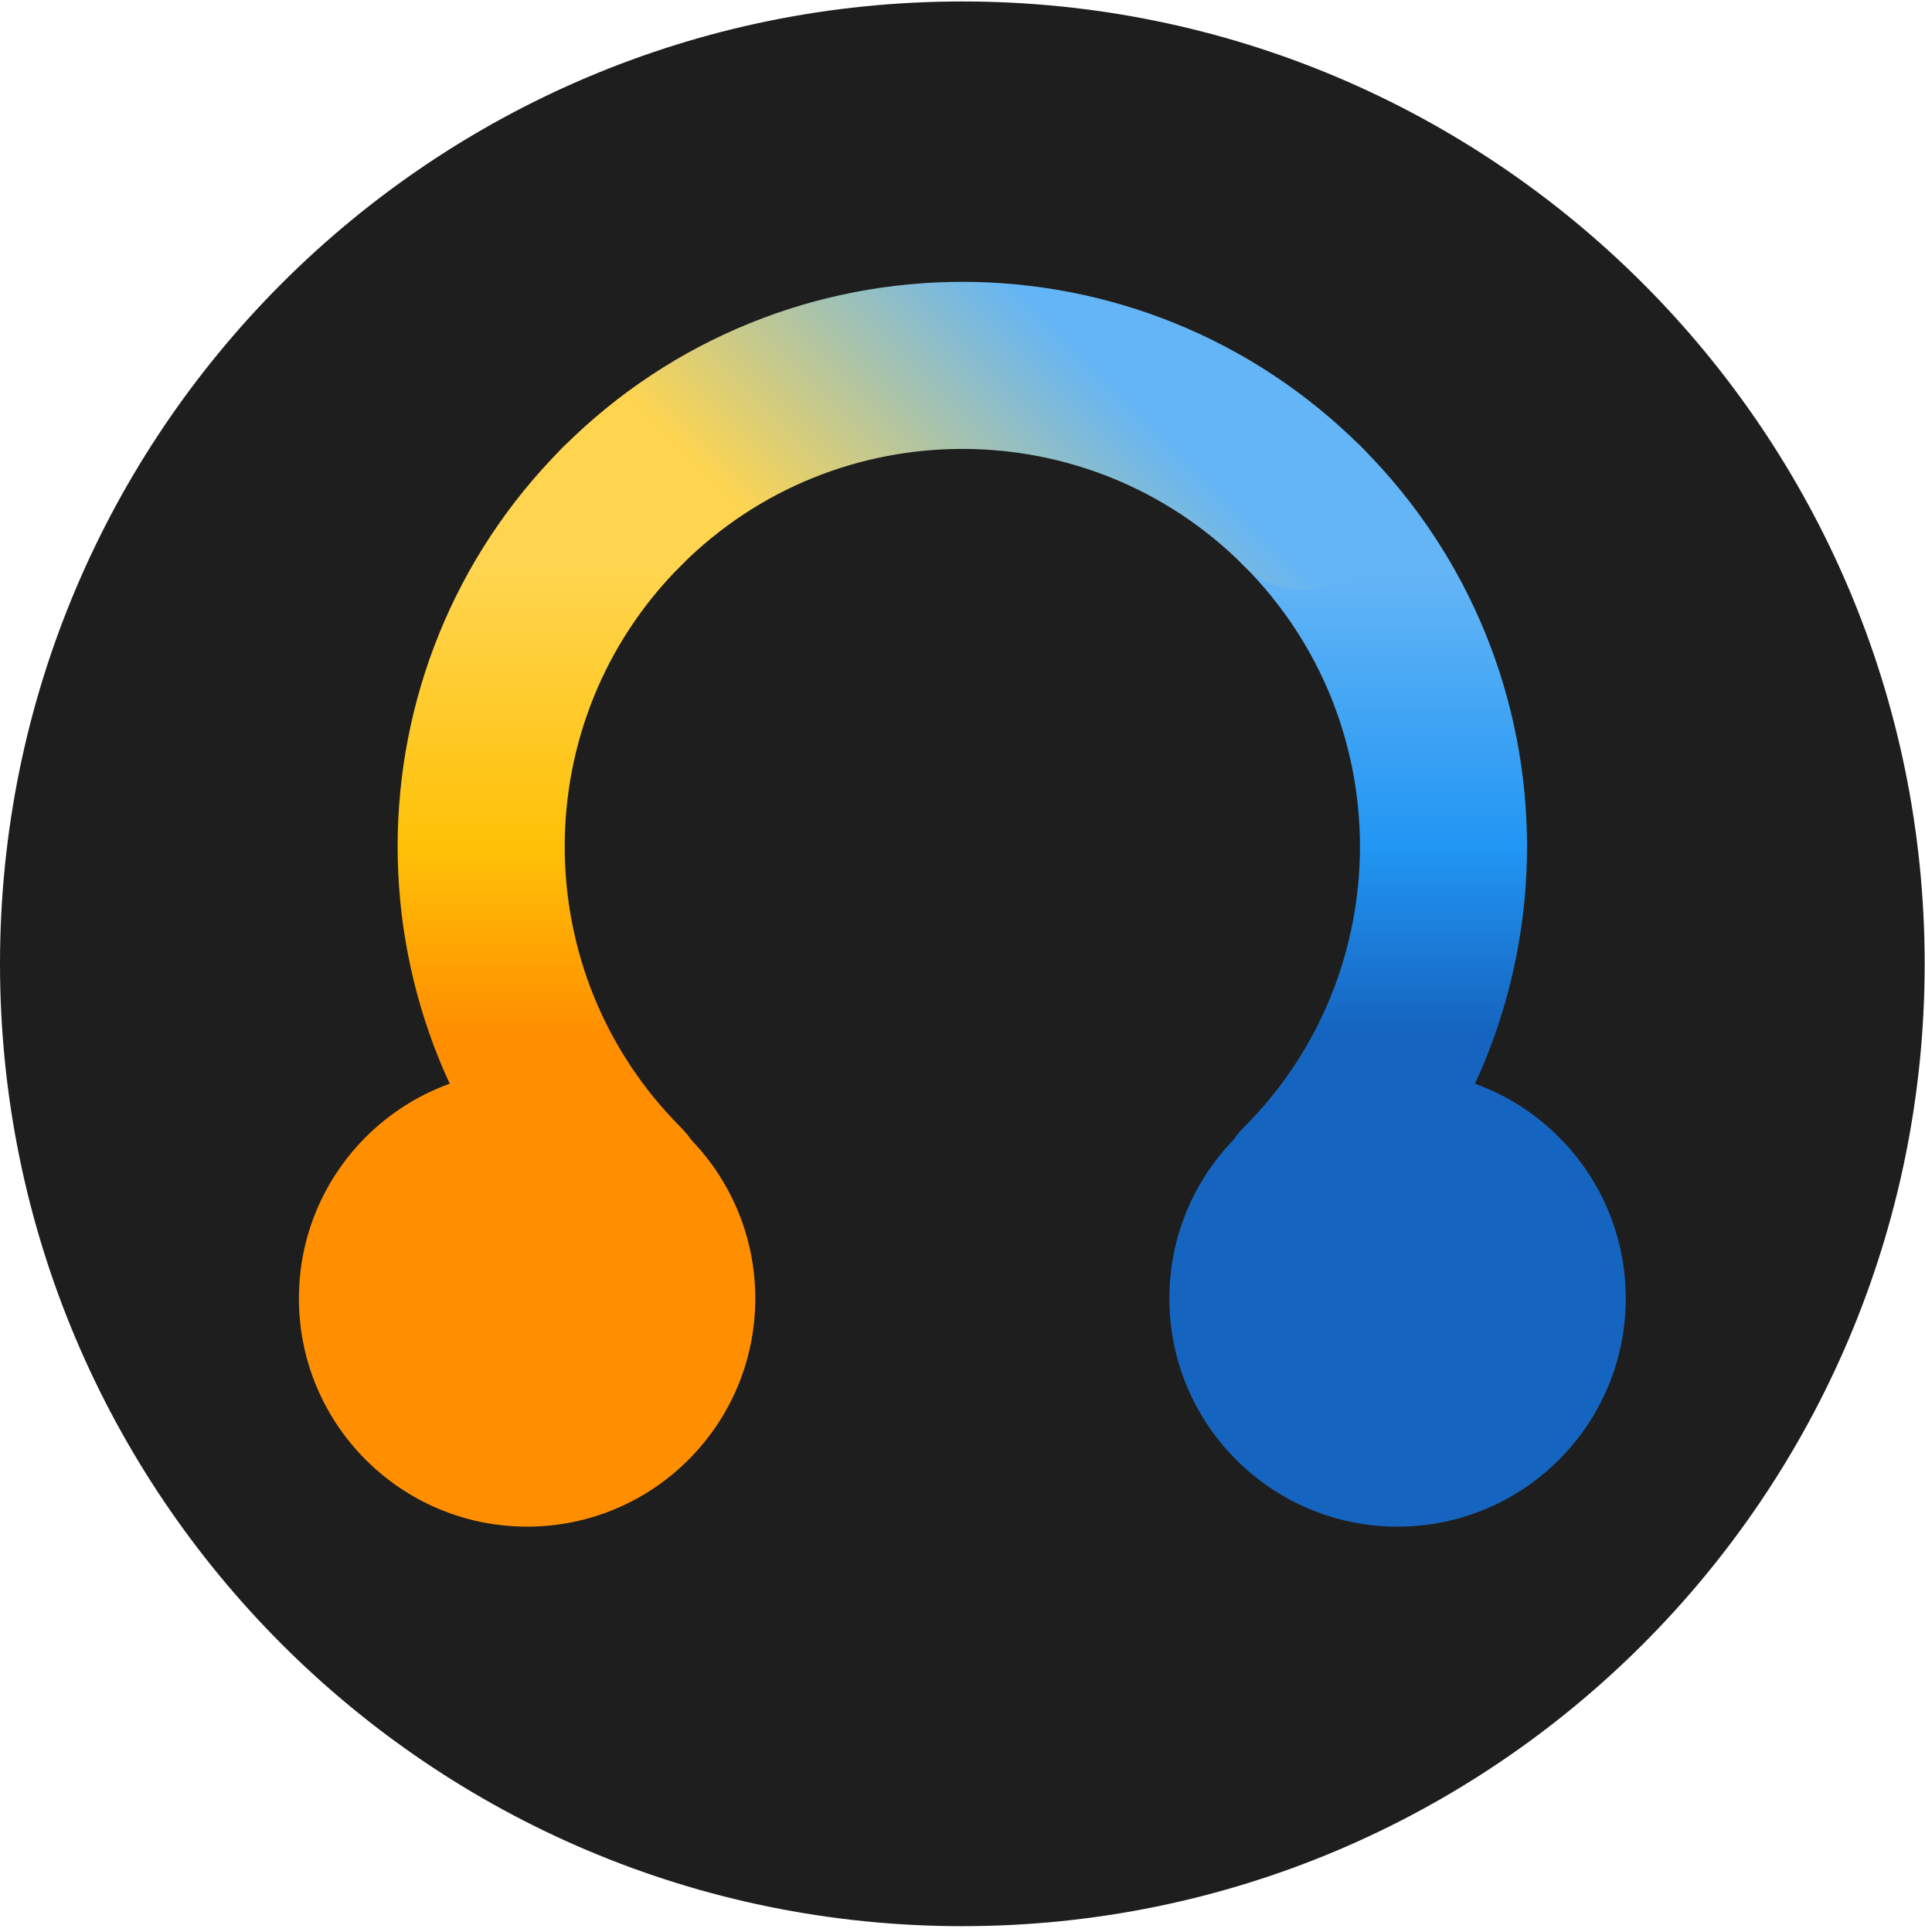
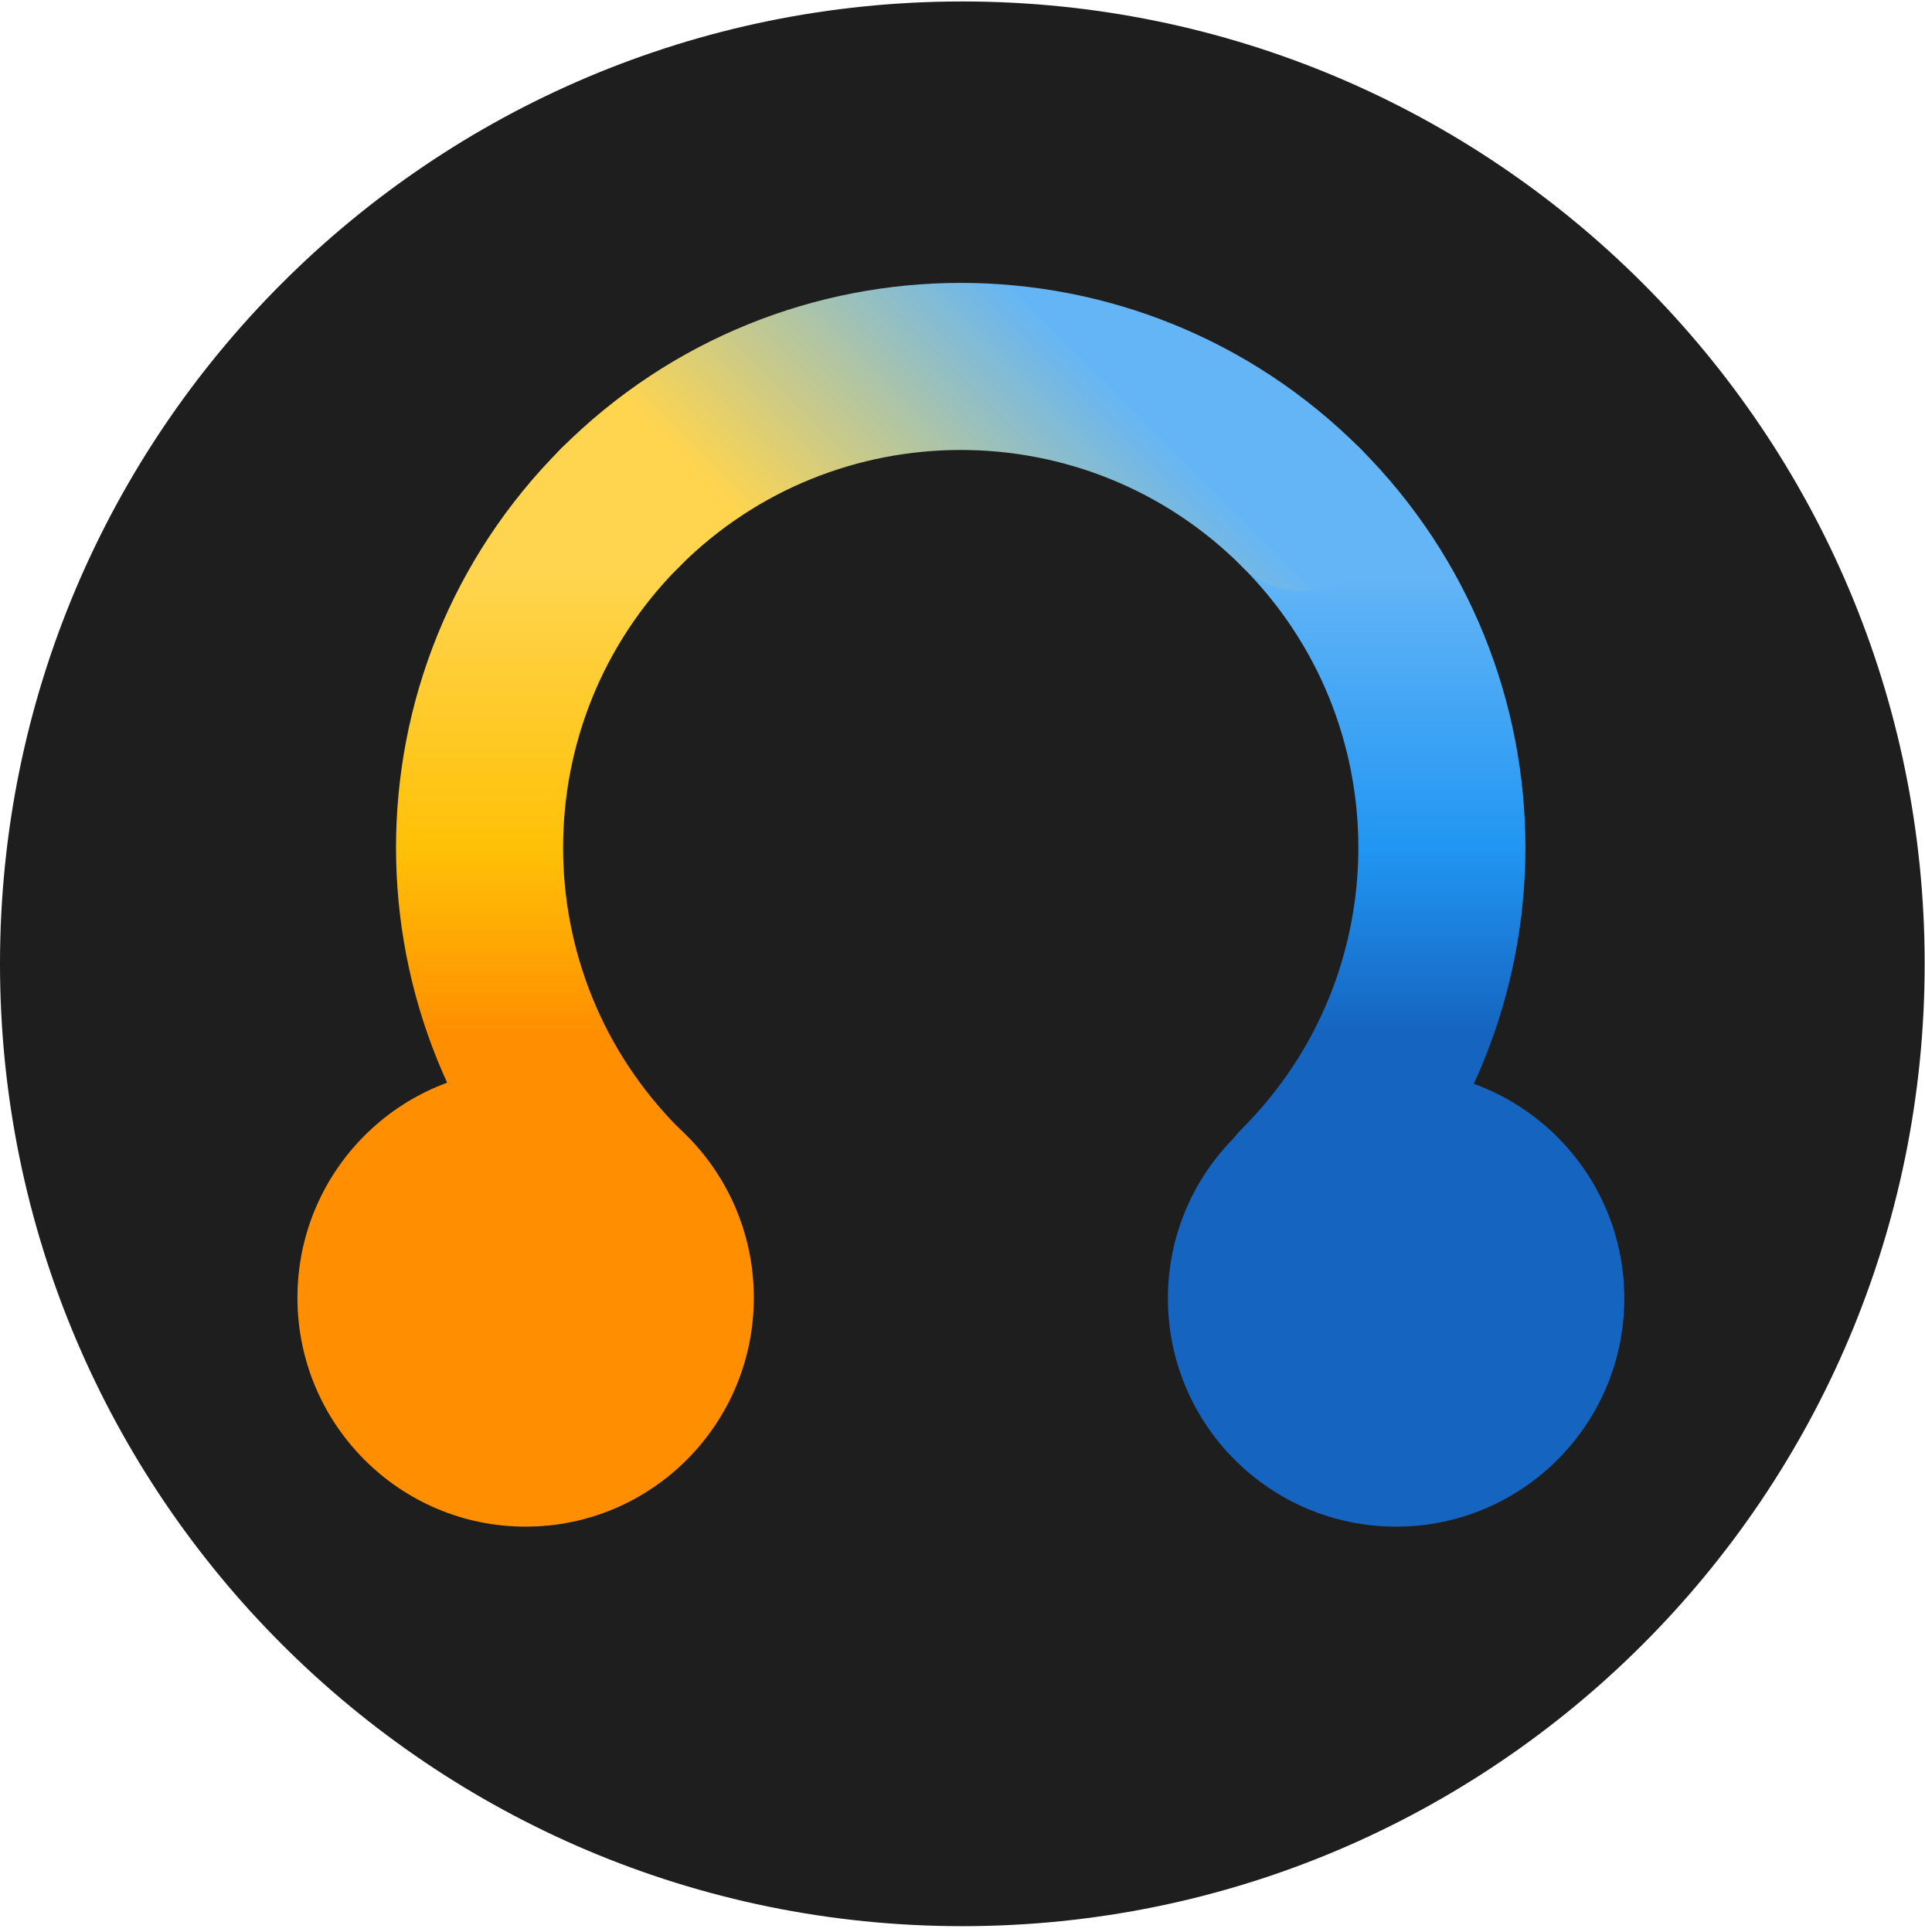
<svg xmlns="http://www.w3.org/2000/svg" width="1320" height="1325" xml:space="preserve" overflow="hidden">
  <defs>
-     <linearGradient x1="3533.35" y1="843.208" x2="3533.35" y2="1471.94" gradientUnits="userSpaceOnUse" spreadMethod="reflect" id="stroke0">
+     <linearGradient x1="3532.25" y1="843.932" x2="3532.25" y2="1472.67" gradientUnits="userSpaceOnUse" spreadMethod="reflect" id="stroke0">
      <stop offset="0" stop-color="#64B5F6" stop-opacity="1" />
      <stop offset="0.2" stop-color="#64B5F6" stop-opacity="1" />
      <stop offset="0.5" stop-color="#2196F3" stop-opacity="1" />
      <stop offset="0.7" stop-color="#1565C0" stop-opacity="1" />
      <stop offset="1" stop-color="#1565C0" stop-opacity="1" />
    </linearGradient>
-     <linearGradient x1="3142.82" y1="1081.41" x2="3457.18" y2="767.047" gradientUnits="userSpaceOnUse" spreadMethod="reflect" id="stroke1">
+     <linearGradient x1="3141.72" y1="1082.14" x2="3456.08" y2="767.771" gradientUnits="userSpaceOnUse" spreadMethod="reflect" id="stroke1">
      <stop offset="0" stop-color="#FFD54F" stop-opacity="1" />
      <stop offset="0.25" stop-color="#FFD54F" stop-opacity="1" />
      <stop offset="0.8" stop-color="#64B5F6" stop-opacity="1" />
      <stop offset="1" stop-color="#64B5F6" stop-opacity="1" />
    </linearGradient>
-     <linearGradient x1="3066.66" y1="1471.94" x2="3066.66" y2="843.208" gradientUnits="userSpaceOnUse" spreadMethod="reflect" id="stroke2">
+     <linearGradient x1="3065.55" y1="1472.67" x2="3065.55" y2="843.932" gradientUnits="userSpaceOnUse" spreadMethod="reflect" id="stroke2">
      <stop offset="0" stop-color="#FF8F00" stop-opacity="1" />
      <stop offset="0.3" stop-color="#FF8F00" stop-opacity="1" />
      <stop offset="0.5" stop-color="#FFC107" stop-opacity="1" />
      <stop offset="0.8" stop-color="#FFD54F" stop-opacity="1" />
      <stop offset="1" stop-color="#FFD54F" stop-opacity="1" />
    </linearGradient>
  </defs>
  <g transform="translate(-2640 -577)">
    <g>
      <path d="M2640 1238C2640 873.492 2935.49 578 3300 578 3664.51 578 3960 873.492 3960 1238 3960 1602.51 3664.51 1898 3300 1898 2935.49 1898 2640 1602.51 2640 1238Z" fill="#1E1E1E" fill-rule="evenodd" fill-opacity="1" />
-       <path d="M3533.35 924.231C3662.22 1053.1 3662.22 1262.05 3533.35 1390.92" stroke="url(#stroke0)" stroke-width="114.583" stroke-linecap="round" stroke-linejoin="round" stroke-miterlimit="10" fill="none" fill-rule="evenodd" />
-       <path d="M3066.65 924.231C3195.53 795.358 3404.47 795.358 3533.35 924.231" stroke="url(#stroke1)" stroke-width="114.583" stroke-linecap="round" stroke-linejoin="round" stroke-miterlimit="10" fill="none" fill-rule="evenodd" />
-       <path d="M3066.66 1390.92C2937.78 1262.05 2937.78 1053.1 3066.66 924.231" stroke="url(#stroke2)" stroke-width="114.583" stroke-linecap="round" stroke-linejoin="round" stroke-miterlimit="10" fill="none" fill-rule="evenodd" />
-       <path d="M2845 1467.5C2845 1381.07 2915.07 1311 3001.5 1311 3087.93 1311 3158 1381.07 3158 1467.5 3158 1553.93 3087.93 1624 3001.5 1624 2915.07 1624 2845 1553.93 2845 1467.5Z" fill="#FF8F00" fill-rule="evenodd" fill-opacity="1" />
-       <path d="M3442 1467.5C3442 1381.07 3512.07 1311 3598.5 1311 3684.93 1311 3755 1381.07 3755 1467.5 3755 1553.93 3684.93 1624 3598.5 1624 3512.07 1624 3442 1553.93 3442 1467.5Z" fill="#1565C0" fill-rule="evenodd" fill-opacity="1" />
+       <path d="M3532.25 924.955C3661.12 1053.83 3661.12 1262.77 3532.25 1391.65" stroke="url(#stroke0)" stroke-width="114.583" stroke-linecap="round" stroke-linejoin="round" stroke-miterlimit="10" fill="none" fill-rule="evenodd" />
+       <path d="M3065.55 924.955C3194.43 796.082 3403.37 796.082 3532.25 924.955" stroke="url(#stroke1)" stroke-width="114.583" stroke-linecap="round" stroke-linejoin="round" stroke-miterlimit="10" fill="none" fill-rule="evenodd" />
+       <path d="M3065.55 1391.65C2936.68 1262.77 2936.68 1053.83 3065.55 924.955" stroke="url(#stroke2)" stroke-width="114.583" stroke-linecap="round" stroke-linejoin="round" stroke-miterlimit="10" fill="none" fill-rule="evenodd" />
+       <path d="M2844 1467C2844 1380.29 2914.07 1310 3000.5 1310 3086.93 1310 3157 1380.29 3157 1467 3157 1553.71 3086.93 1624 3000.5 1624 2914.07 1624 2844 1553.71 2844 1467Z" fill="#FF8F00" fill-rule="evenodd" fill-opacity="1" />
+       <path d="M3441 1467.5C3441 1381.07 3511.07 1311 3597.5 1311 3683.93 1311 3754 1381.07 3754 1467.5 3754 1553.93 3683.93 1624 3597.5 1624 3511.07 1624 3441 1553.93 3441 1467.5Z" fill="#1565C0" fill-rule="evenodd" fill-opacity="1" />
    </g>
  </g>
</svg>
